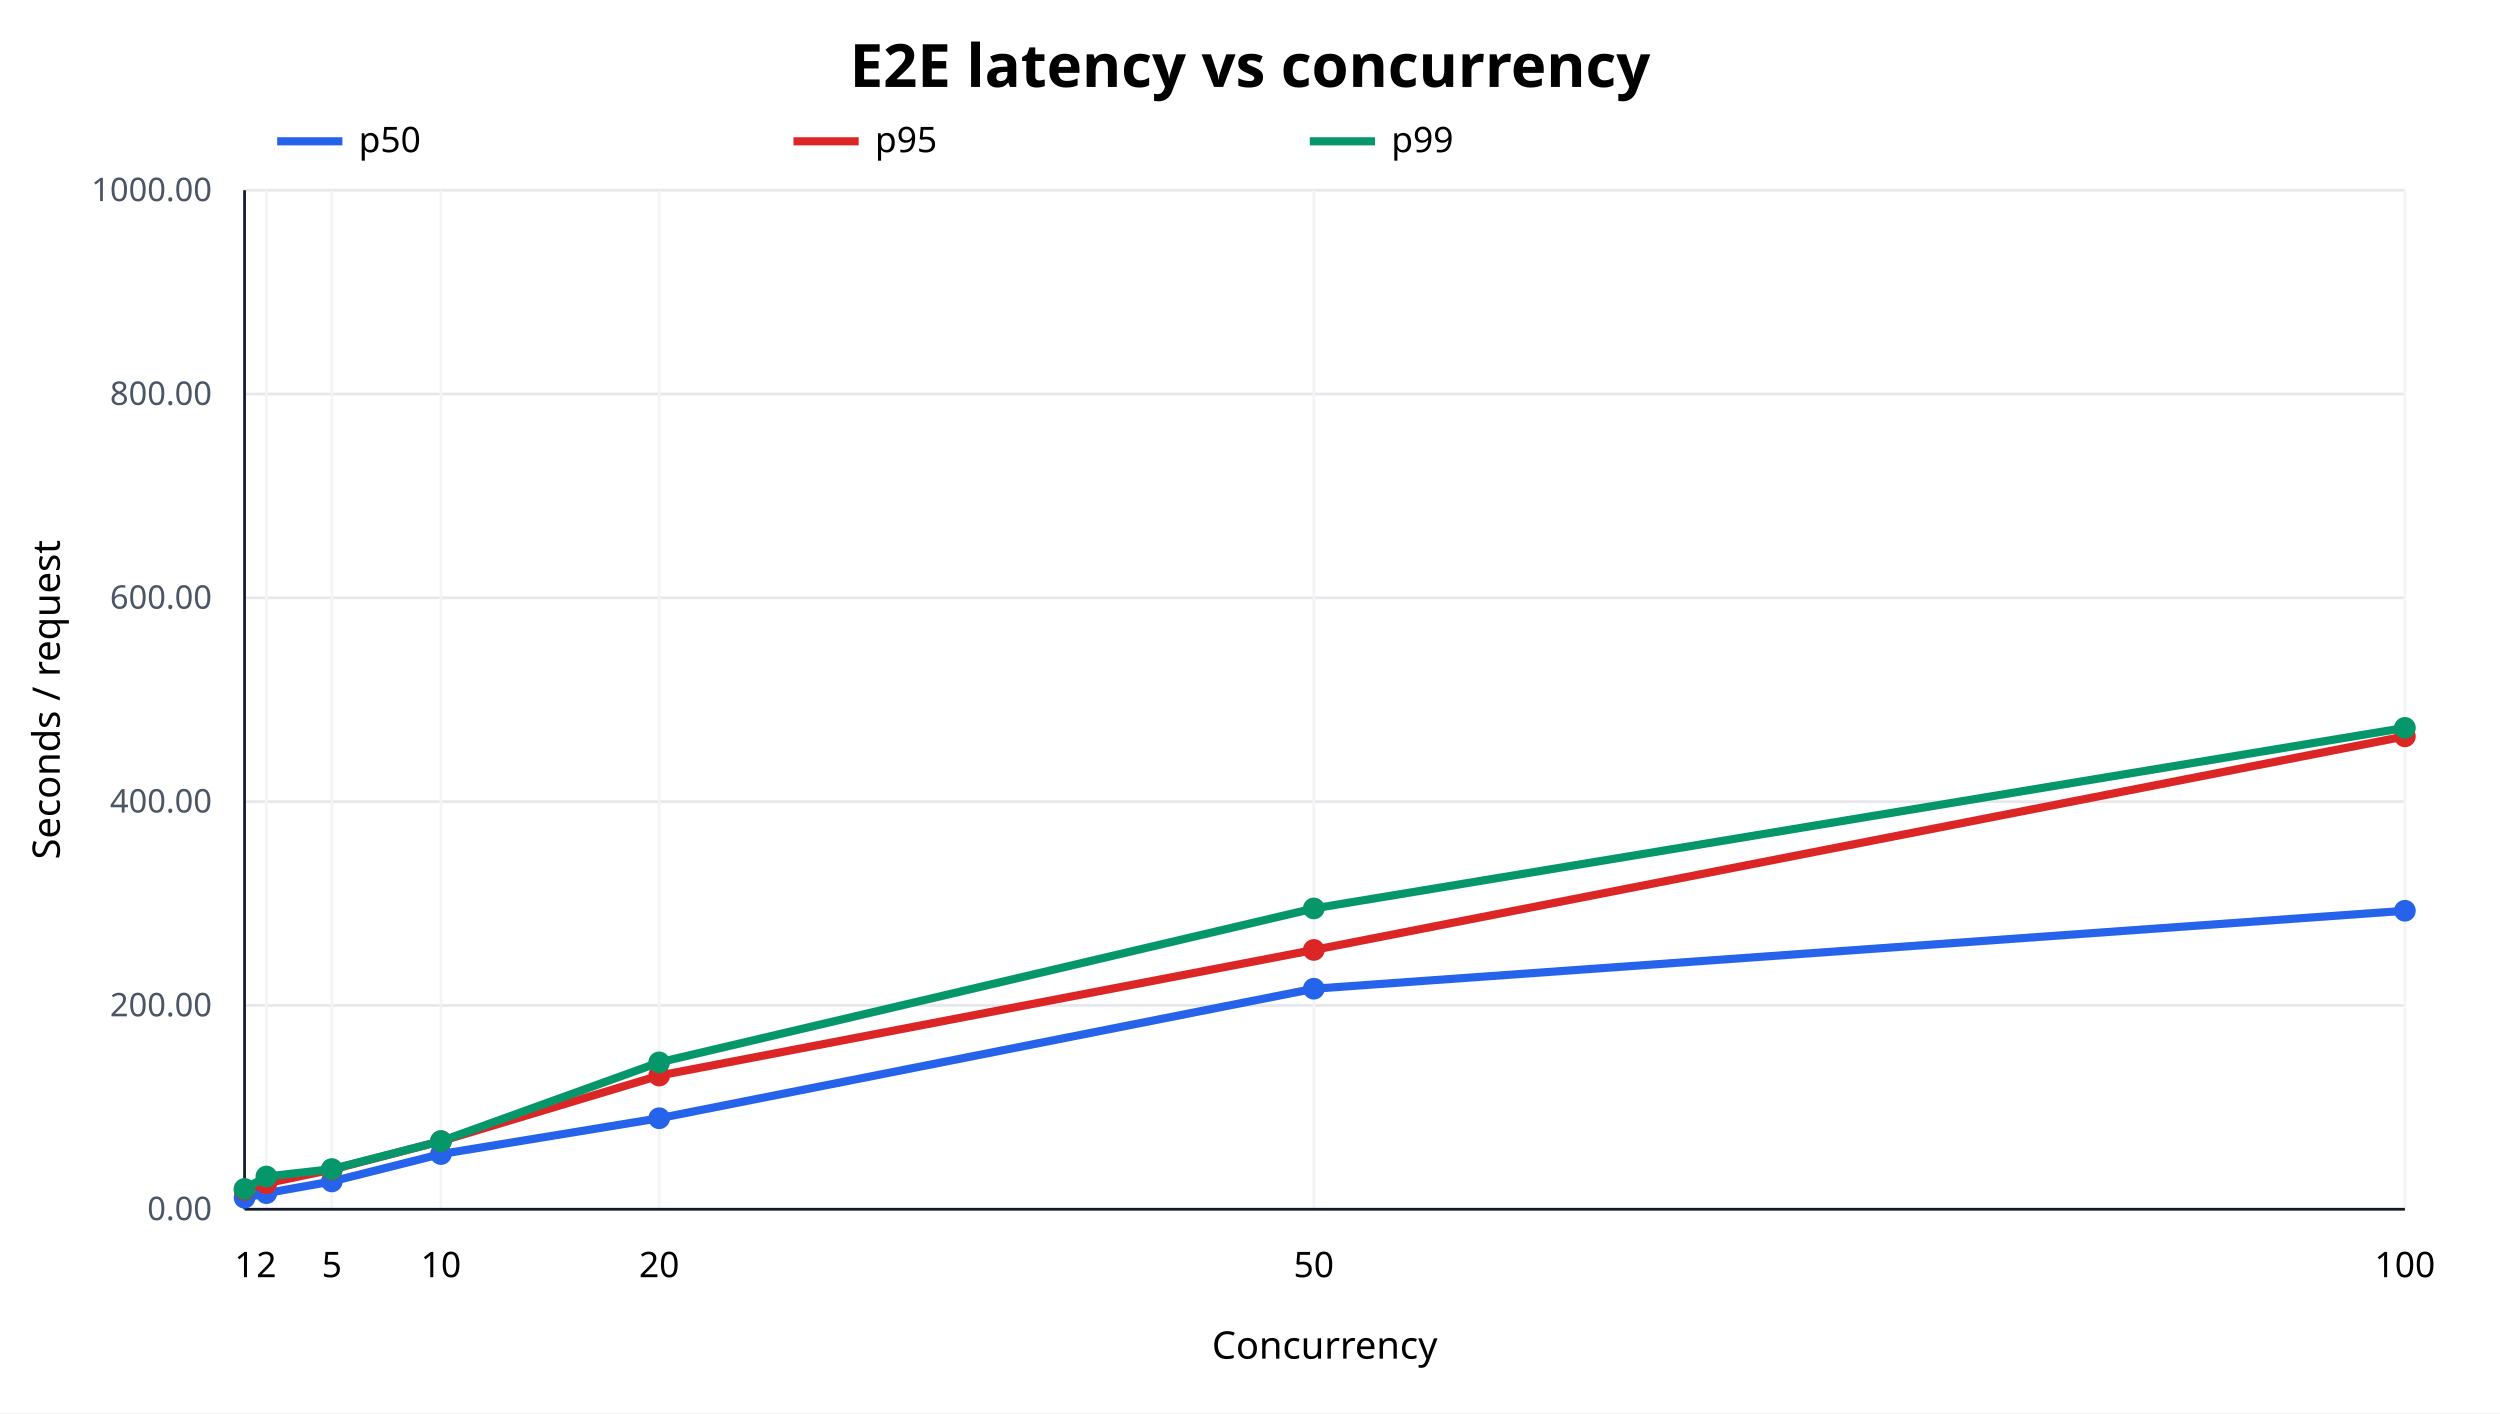
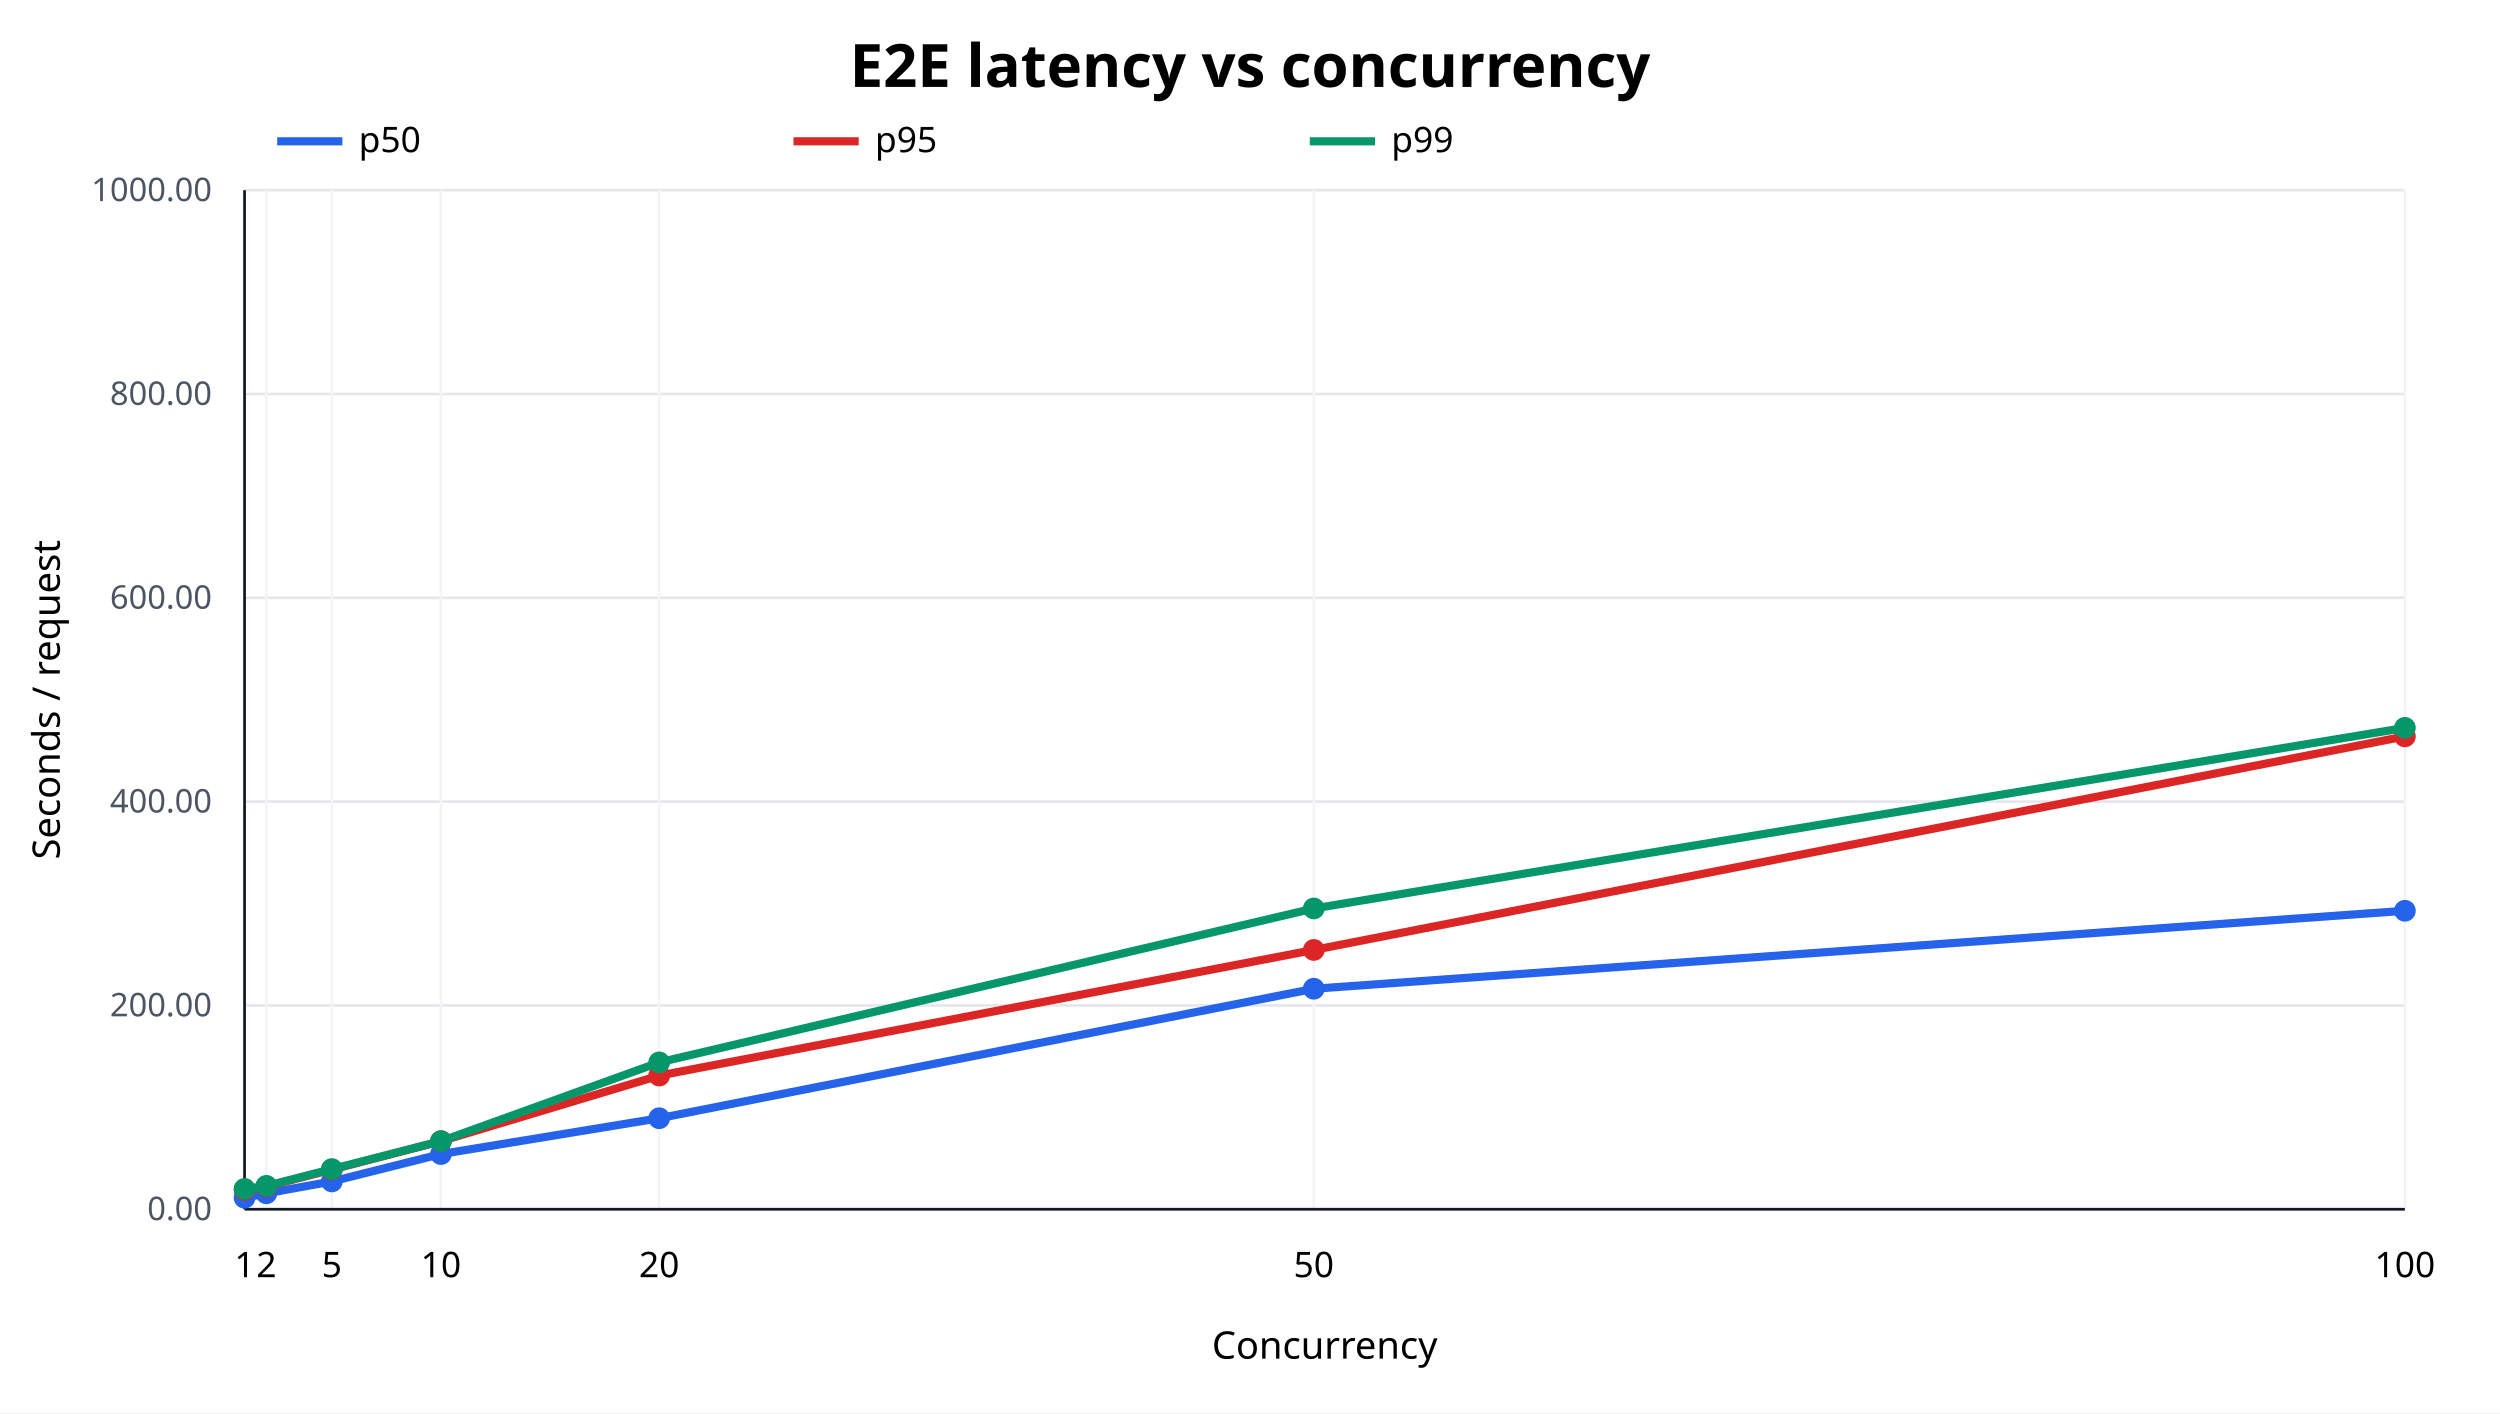
<svg xmlns="http://www.w3.org/2000/svg" width="920" height="520" viewBox="0 0 920 520">
  <rect width="100%" height="100%" fill="white" />
  <text x="460.0" y="32" text-anchor="middle" font-size="22" font-family="sans-serif" font-weight="600">E2E latency vs concurrency</text>
  <line x1="90" y1="445.00" x2="885" y2="445.00" stroke="#e5e7eb" />
  <text x="78" y="449.00" text-anchor="end" font-size="12" font-family="sans-serif" fill="#4b5563">0.00</text>
  <line x1="90" y1="370.00" x2="885" y2="370.00" stroke="#e5e7eb" />
  <text x="78" y="374.00" text-anchor="end" font-size="12" font-family="sans-serif" fill="#4b5563">200.00</text>
  <line x1="90" y1="295.00" x2="885" y2="295.00" stroke="#e5e7eb" />
  <text x="78" y="299.00" text-anchor="end" font-size="12" font-family="sans-serif" fill="#4b5563">400.00</text>
  <line x1="90" y1="220.00" x2="885" y2="220.00" stroke="#e5e7eb" />
  <text x="78" y="224.00" text-anchor="end" font-size="12" font-family="sans-serif" fill="#4b5563">600.00</text>
  <line x1="90" y1="145.00" x2="885" y2="145.00" stroke="#e5e7eb" />
  <text x="78" y="149.00" text-anchor="end" font-size="12" font-family="sans-serif" fill="#4b5563">800.00</text>
  <line x1="90" y1="70.00" x2="885" y2="70.00" stroke="#e5e7eb" />
  <text x="78" y="74.00" text-anchor="end" font-size="12" font-family="sans-serif" fill="#4b5563">1000.00</text>
  <line x1="90.00" y1="70" x2="90.00" y2="445" stroke="#f3f4f6" />
  <text x="90.00" y="470" text-anchor="middle" font-size="13" font-family="sans-serif">1</text>
  <line x1="98.03" y1="70" x2="98.03" y2="445" stroke="#f3f4f6" />
  <text x="98.03" y="470" text-anchor="middle" font-size="13" font-family="sans-serif">2</text>
  <line x1="122.12" y1="70" x2="122.12" y2="445" stroke="#f3f4f6" />
  <text x="122.12" y="470" text-anchor="middle" font-size="13" font-family="sans-serif">5</text>
  <line x1="162.27" y1="70" x2="162.27" y2="445" stroke="#f3f4f6" />
  <text x="162.27" y="470" text-anchor="middle" font-size="13" font-family="sans-serif">10</text>
  <line x1="242.58" y1="70" x2="242.58" y2="445" stroke="#f3f4f6" />
  <text x="242.58" y="470" text-anchor="middle" font-size="13" font-family="sans-serif">20</text>
  <line x1="483.48" y1="70" x2="483.48" y2="445" stroke="#f3f4f6" />
  <text x="483.48" y="470" text-anchor="middle" font-size="13" font-family="sans-serif">50</text>
  <line x1="885.00" y1="70" x2="885.00" y2="445" stroke="#f3f4f6" />
  <text x="885.00" y="470" text-anchor="middle" font-size="13" font-family="sans-serif">100</text>
  <line x1="90" y1="70" x2="90" y2="445" stroke="#111827" />
  <line x1="90" y1="445" x2="885" y2="445" stroke="#111827" />
  <text x="487.5" y="500" text-anchor="middle" font-size="14" font-family="sans-serif">Concurrency</text>
  <text transform="translate(22 257.5) rotate(-90)" text-anchor="middle" font-size="14" font-family="sans-serif">Seconds / request</text>
-   <polyline points="90.00,440.76 98.03,439.07 122.12,434.77 162.27,424.69 242.58,411.51 483.48,363.85 885.00,335.16" fill="none" stroke="#2563eb" stroke-width="3" />
+   <polyline points="90.00,440.76 98.03,439.14 122.12,434.77 162.27,424.69 242.58,411.51 483.48,363.85 885.00,335.16" fill="none" stroke="#2563eb" stroke-width="3" />
  <circle cx="90.00" cy="440.76" r="4" fill="#2563eb" />
-   <circle cx="98.03" cy="439.07" r="4" fill="#2563eb" />
+   <circle cx="98.03" cy="439.14" r="4" fill="#2563eb" />
  <circle cx="122.12" cy="434.77" r="4" fill="#2563eb" />
  <circle cx="162.27" cy="424.69" r="4" fill="#2563eb" />
  <circle cx="242.58" cy="411.51" r="4" fill="#2563eb" />
  <circle cx="483.48" cy="363.85" r="4" fill="#2563eb" />
  <circle cx="885.00" cy="335.16" r="4" fill="#2563eb" />
  <line x1="102" y1="52" x2="126" y2="52" stroke="#2563eb" stroke-width="3" />
  <text x="132" y="56" font-size="13" font-family="sans-serif">p50</text>
-   <polyline points="90.00,437.88 98.03,435.46 122.12,430.40 162.27,419.95 242.58,395.81 483.48,349.58 885.00,270.98" fill="none" stroke="#dc2626" stroke-width="3" />
+   <polyline points="90.00,437.88 98.03,436.63 122.12,430.40 162.27,419.95 242.58,395.81 483.48,349.58 885.00,270.98" fill="none" stroke="#dc2626" stroke-width="3" />
  <circle cx="90.00" cy="437.88" r="4" fill="#dc2626" />
-   <circle cx="98.03" cy="435.46" r="4" fill="#dc2626" />
+   <circle cx="98.03" cy="436.63" r="4" fill="#dc2626" />
  <circle cx="122.12" cy="430.40" r="4" fill="#dc2626" />
  <circle cx="162.27" cy="419.95" r="4" fill="#dc2626" />
  <circle cx="242.58" cy="395.81" r="4" fill="#dc2626" />
  <circle cx="483.48" cy="349.58" r="4" fill="#dc2626" />
  <circle cx="885.00" cy="270.98" r="4" fill="#dc2626" />
  <line x1="292" y1="52" x2="316" y2="52" stroke="#dc2626" stroke-width="3" />
  <text x="322" y="56" font-size="13" font-family="sans-serif">p95</text>
-   <polyline points="90.00,437.52 98.03,432.96 122.12,430.23 162.27,419.94 242.58,390.96 483.48,334.31 885.00,267.85" fill="none" stroke="#059669" stroke-width="3" />
+   <polyline points="90.00,437.52 98.03,436.40 122.12,430.23 162.27,419.94 242.58,390.96 483.48,334.31 885.00,267.85" fill="none" stroke="#059669" stroke-width="3" />
  <circle cx="90.00" cy="437.52" r="4" fill="#059669" />
-   <circle cx="98.03" cy="432.96" r="4" fill="#059669" />
+   <circle cx="98.03" cy="436.40" r="4" fill="#059669" />
  <circle cx="122.12" cy="430.23" r="4" fill="#059669" />
  <circle cx="162.27" cy="419.94" r="4" fill="#059669" />
  <circle cx="242.58" cy="390.96" r="4" fill="#059669" />
  <circle cx="483.48" cy="334.31" r="4" fill="#059669" />
  <circle cx="885.00" cy="267.85" r="4" fill="#059669" />
  <line x1="482" y1="52" x2="506" y2="52" stroke="#059669" stroke-width="3" />
  <text x="512" y="56" font-size="13" font-family="sans-serif">p99</text>
</svg>
